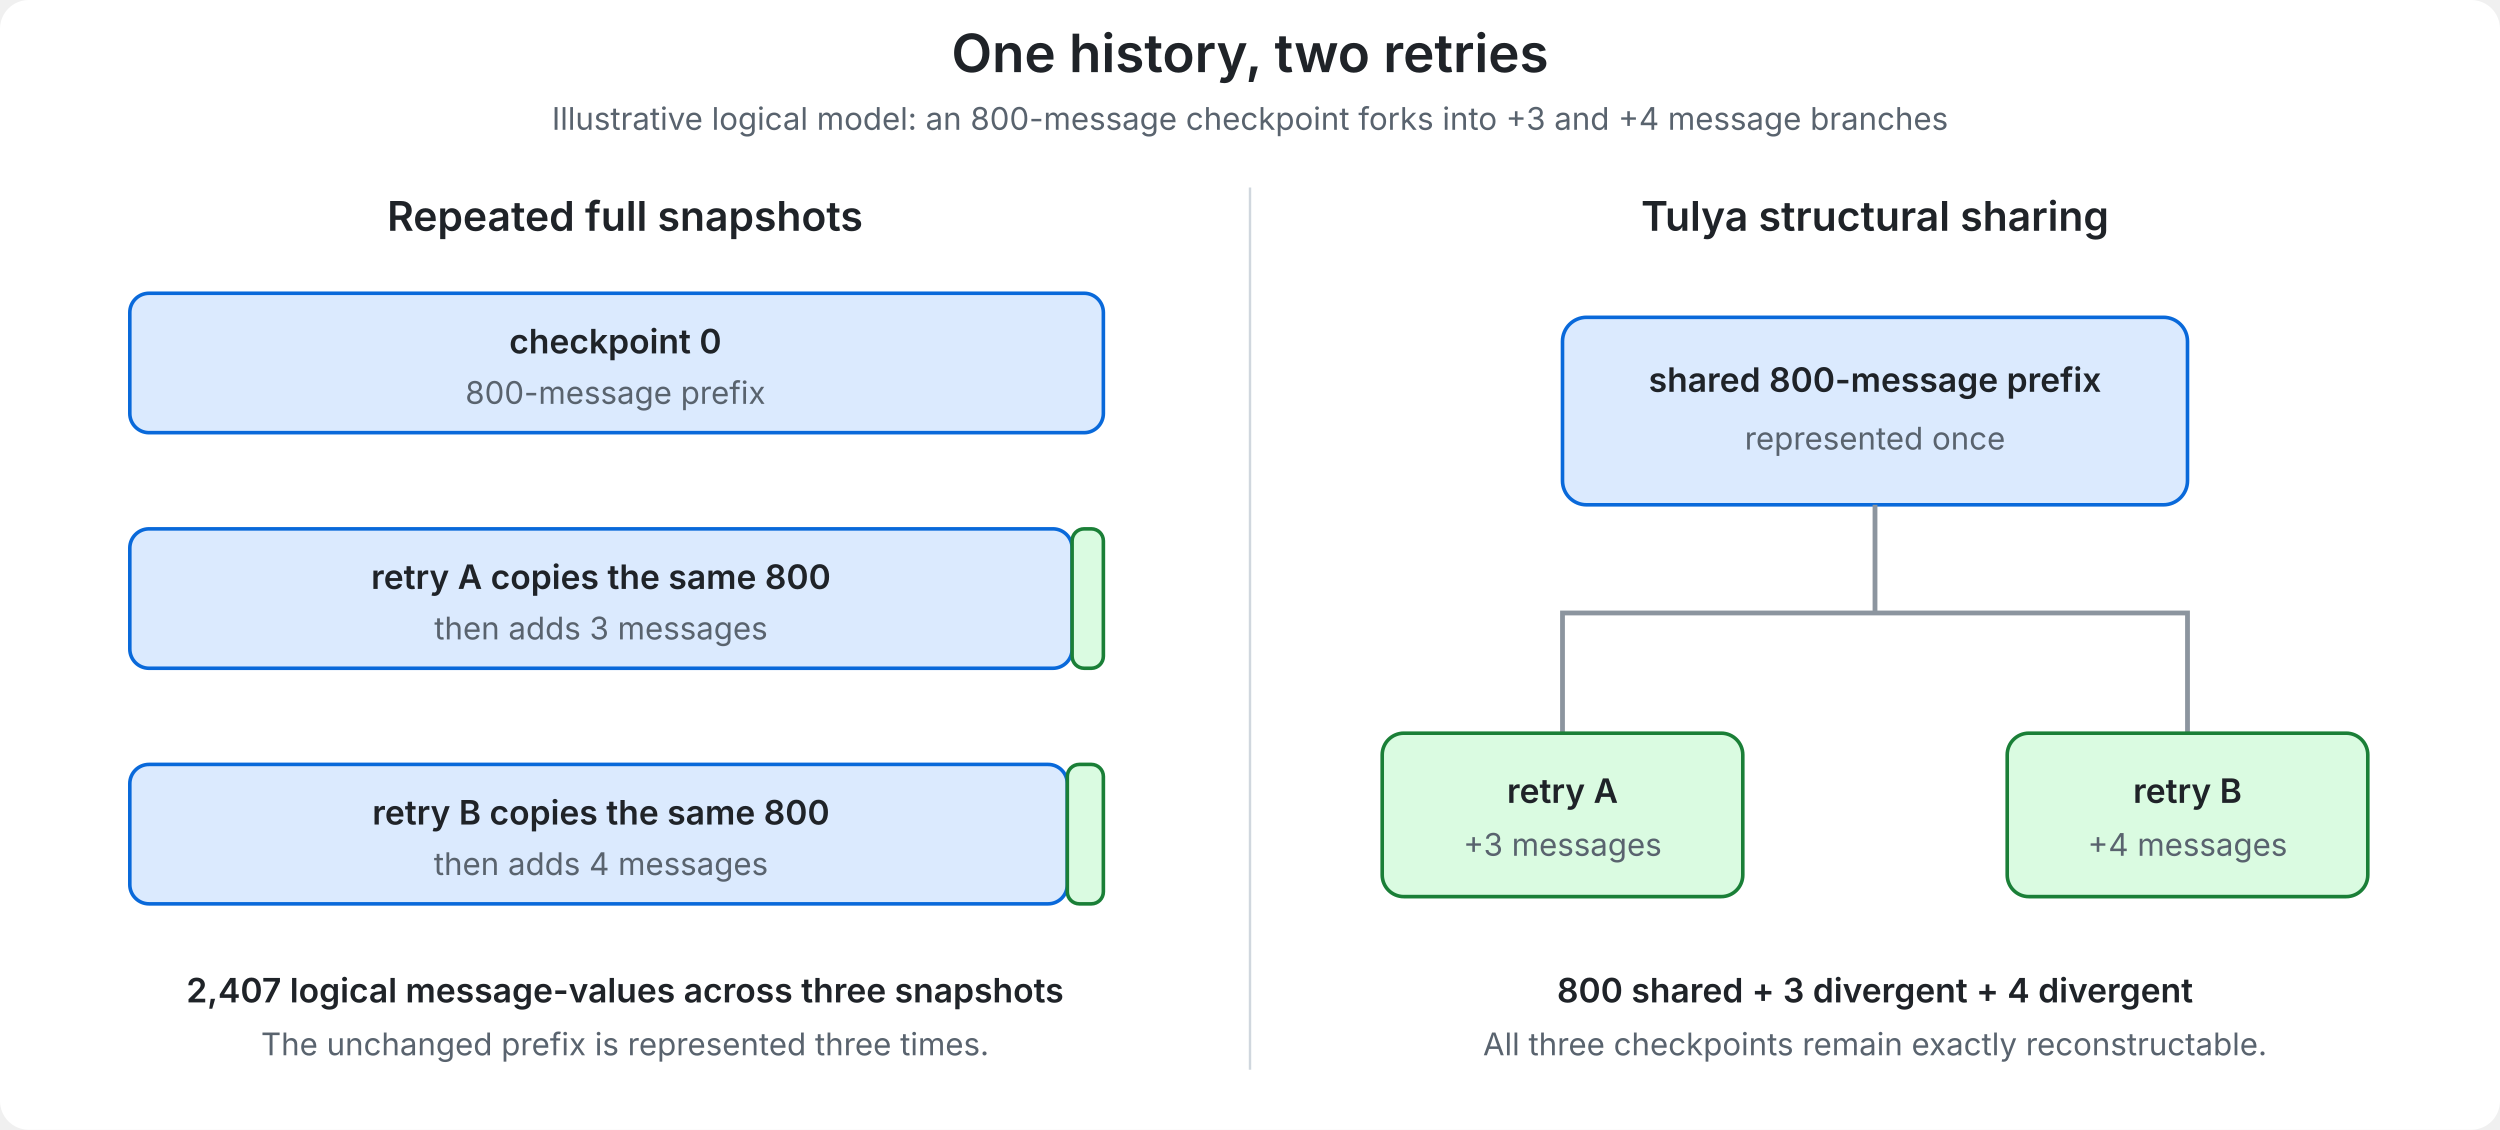
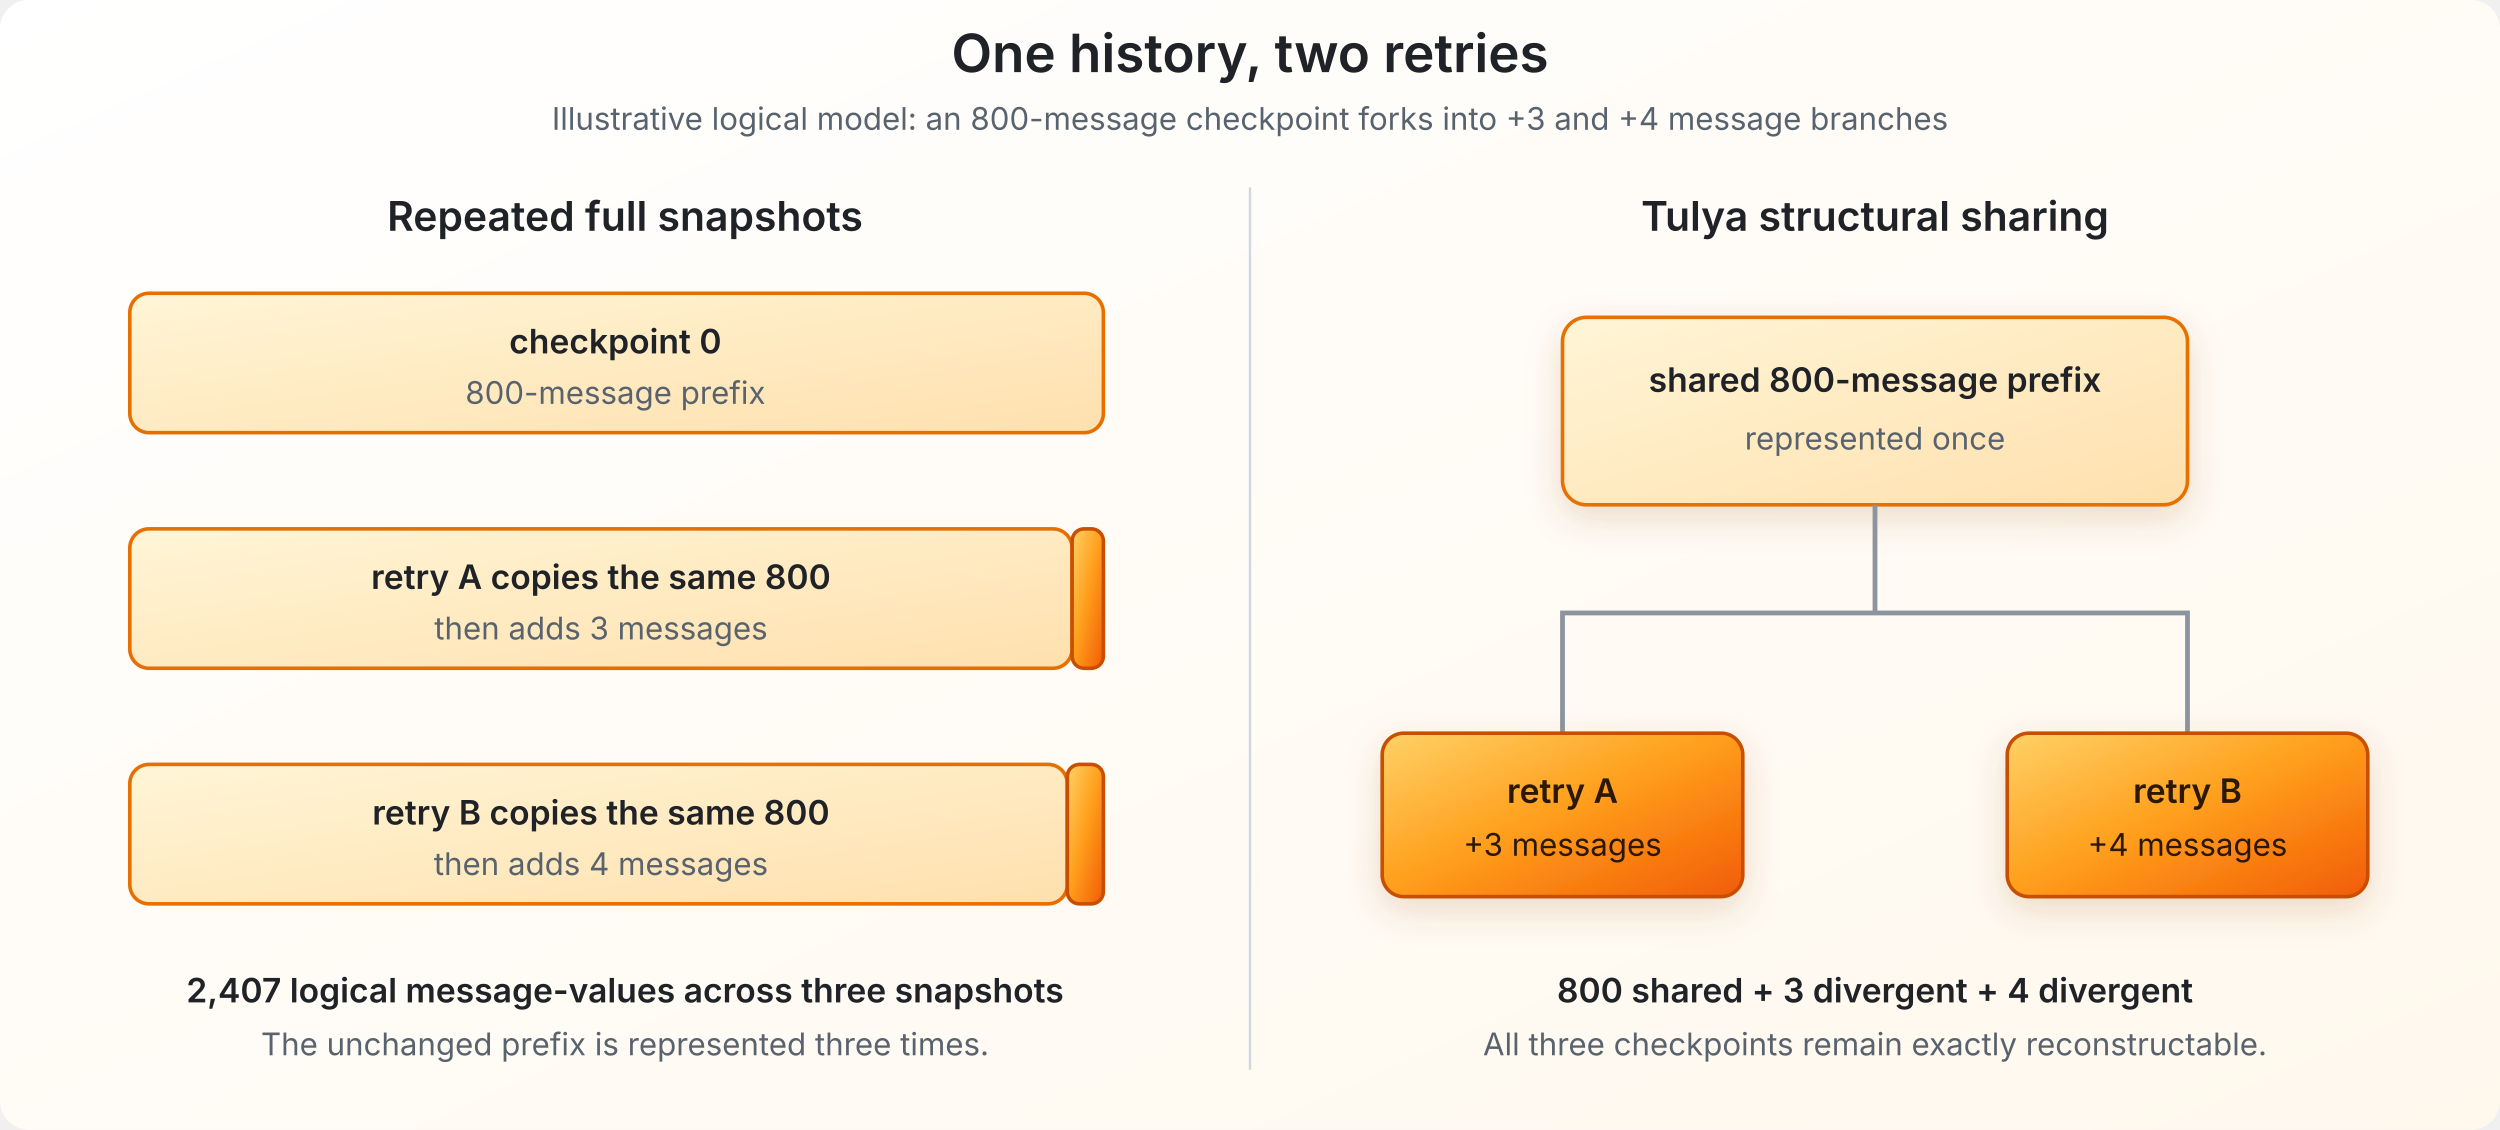
<svg xmlns="http://www.w3.org/2000/svg" width="1040" height="470" viewBox="0 0 1040 470" role="img" aria-labelledby="title description">
+   <defs>
+     <linearGradient id="canvas" x1="0" y1="0" x2="1" y2="1">
+       <stop class="canvas-start" offset="0" />
+       <stop class="canvas-end" offset="1" />
+     </linearGradient>
+     <linearGradient id="saffron" x1="0" y1="0" x2="1" y2="1">
+       <stop offset="0" stop-color="#ffd166" />
+       <stop offset="0.48" stop-color="#ff9f1c" />
+       <stop offset="1" stop-color="#f25c05" />
+     </linearGradient>
+     <linearGradient id="saffron-soft" x1="0" y1="0" x2="1" y2="1">
+       <stop class="soft-start" offset="0" />
+       <stop class="soft-end" offset="1" />
+     </linearGradient>
+     <filter id="soft-shadow" x="-20%" y="-20%" width="140%" height="160%">
+       <feDropShadow dx="0" dy="5" stdDeviation="7" flood-color="#9a4300" flood-opacity="0.18" />
+     </filter>
+   </defs>
  <style>
-     .background { fill: #ffffff; }
+     .background { fill: url(#canvas); }
+     .canvas-start { stop-color: #ffffff; }
+     .canvas-end { stop-color: #fff8ed; }
+     .soft-start { stop-color: #fff5d6; }
+     .soft-end { stop-color: #ffe0ae; }
    text { font-family: -apple-system, BlinkMacSystemFont, "Segoe UI", sans-serif; fill: #1f2328; }
    .title { font-size: 22px; font-weight: 600; }
    .heading { font-size: 17px; font-weight: 600; }
    .label { font-size: 14px; font-weight: 600; }
    .note { font-size: 13px; fill: #59636e; }
-     .prefix { fill: #dbeafe; stroke: #0969da; stroke-width: 1.5; }
-     .addition { fill: #dafbe1; stroke: #1a7f37; stroke-width: 1.5; }
+     .brand-text { fill: #2b1800; }
+     .prefix { fill: url(#saffron-soft); stroke: #e76f00; stroke-width: 1.5; }
+     .addition { fill: url(#saffron); stroke: #c94f00; stroke-width: 1.5; }
+     .shared { filter: url(#soft-shadow); }
    .checkpoint { fill: #f6f8fa; stroke: #8c959f; stroke-width: 1.5; }
    .guide { fill: none; stroke: #8c959f; stroke-width: 2; }
    .divider { stroke: #d0d7de; stroke-width: 1; }
    @media (prefers-color-scheme: dark) {
-       .background { fill: #0d1117; }
+       .canvas-start { stop-color: #0d1117; }
+       .canvas-end { stop-color: #21150d; }
+       .soft-start { stop-color: #4a2b0a; }
+       .soft-end { stop-color: #713c08; }
      text { fill: #f0f6fc; }
      .note { fill: #9da7b3; }
-       .prefix { fill: #0d2948; stroke: #58a6ff; }
-       .addition { fill: #143d25; stroke: #56d364; }
+       .brand-text { fill: #2b1800; }
+       .prefix { stroke: #ffb23f; }
+       .addition { stroke: #ffc15a; }
      .checkpoint { fill: #161b22; stroke: #6e7681; }
      .guide { stroke: #6e7681; }
      .divider { stroke: #30363d; }
    }
  </style>
  <rect class="background" width="1040" height="470" rx="12" />
  <text class="title" x="520" y="30" text-anchor="middle">One history, two retries</text>
  <text class="note" x="520" y="54" text-anchor="middle">Illustrative logical model: an 800-message checkpoint forks into +3 and +4 message branches</text>
  <line class="divider" x1="520" y1="78" x2="520" y2="445" />
  <text class="heading" x="260" y="96" text-anchor="middle">Repeated full snapshots</text>
  <rect class="prefix" x="54" y="122" width="405" height="58" rx="8" />
  <text class="label" x="256" y="147" text-anchor="middle">checkpoint 0</text>
  <text class="note" x="256" y="168" text-anchor="middle">800-message prefix</text>
  <rect class="prefix" x="54" y="220" width="392" height="58" rx="8" />
  <rect class="addition" x="446" y="220" width="13" height="58" rx="5" />
  <text class="label" x="250" y="245" text-anchor="middle">retry A copies the same 800</text>
  <text class="note" x="250" y="266" text-anchor="middle">then adds 3 messages</text>
  <rect class="prefix" x="54" y="318" width="390" height="58" rx="8" />
  <rect class="addition" x="444" y="318" width="15" height="58" rx="5" />
  <text class="label" x="250" y="343" text-anchor="middle">retry B copies the same 800</text>
  <text class="note" x="250" y="364" text-anchor="middle">then adds 4 messages</text>
  <text class="label" x="260" y="417" text-anchor="middle">2,407 logical message-values across three snapshots</text>
  <text class="note" x="260" y="439" text-anchor="middle">The unchanged prefix is represented three times.</text>
  <text class="heading" x="780" y="96" text-anchor="middle">Tulya structural sharing</text>
-   <rect class="prefix" x="650" y="132" width="260" height="78" rx="10" />
+   <rect class="prefix shared" x="650" y="132" width="260" height="78" rx="10" />
  <text class="label" x="780" y="163" text-anchor="middle">shared 800-message prefix</text>
  <text class="note" x="780" y="187" text-anchor="middle">represented once</text>
  <path class="guide" d="M780 210 V255 M780 255 H650 V305 M780 255 H910 V305" />
-   <rect class="addition" x="575" y="305" width="150" height="68" rx="9" />
-   <text class="label" x="650" y="334" text-anchor="middle">retry A</text>
-   <text class="note" x="650" y="356" text-anchor="middle">+3 messages</text>
-   <rect class="addition" x="835" y="305" width="150" height="68" rx="9" />
-   <text class="label" x="910" y="334" text-anchor="middle">retry B</text>
-   <text class="note" x="910" y="356" text-anchor="middle">+4 messages</text>
+   <rect class="addition shared" x="575" y="305" width="150" height="68" rx="9" />
+   <text class="label brand-text" x="650" y="334" text-anchor="middle">retry A</text>
+   <text class="note brand-text" x="650" y="356" text-anchor="middle">+3 messages</text>
+   <rect class="addition shared" x="835" y="305" width="150" height="68" rx="9" />
+   <text class="label brand-text" x="910" y="334" text-anchor="middle">retry B</text>
+   <text class="note brand-text" x="910" y="356" text-anchor="middle">+4 messages</text>
  <text class="label" x="780" y="417" text-anchor="middle">800 shared + 3 divergent + 4 divergent</text>
  <text class="note" x="780" y="439" text-anchor="middle">All three checkpoints remain exactly reconstructable.</text>
</svg>
